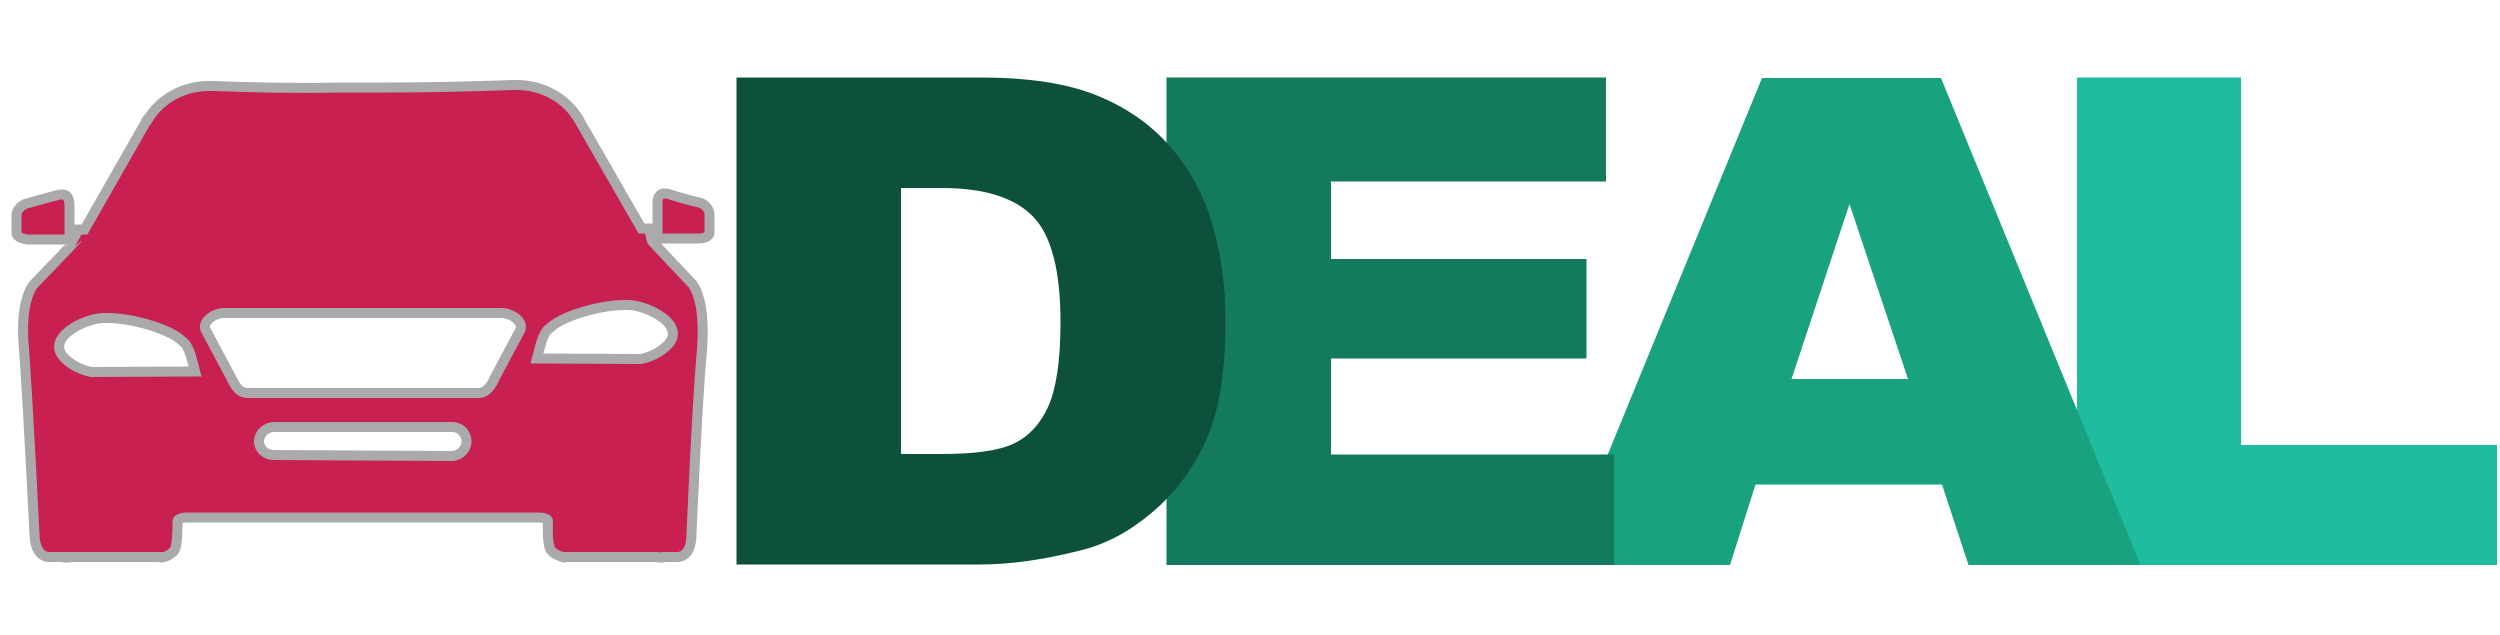
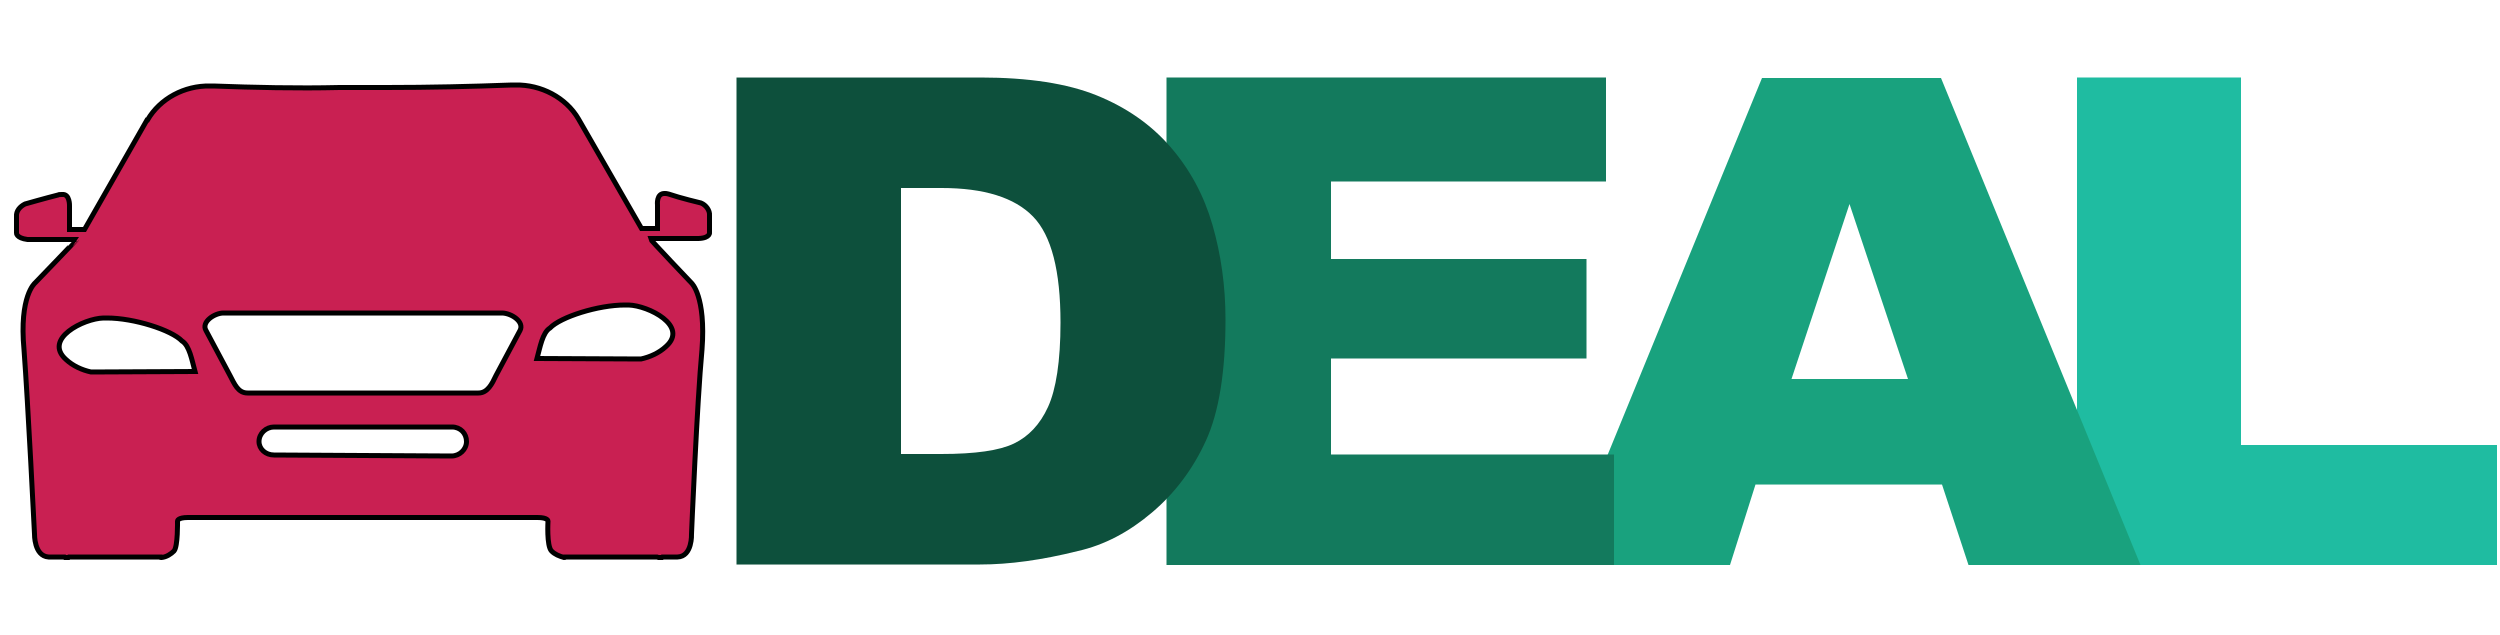
<svg xmlns="http://www.w3.org/2000/svg" version="1.1" id="master-artboard" x="0px" y="0px" viewBox="0 0 500 127" style="enable-background:new 0 0 500 127;" xml:space="preserve">
  <style type="text/css">
- 	.st0{fill:#c92052;stroke:#AAAAAA;stroke-width:2px;stroke-miterlimit:2.998;}
+ 	.st0{fill:#c92052;stroke:#000000;stroke-width:1px;stroke-miterlimit:2.998;}
	.st1{fill:#1fbca1;}
	.st2{fill:#19a27e;}
	.st3{fill:#137a5d;}
	.st4{fill:#0d503c;}
</style>
  <path class="st0" d="M42.7,17.2H42c-5.1-0.1-10,2.5-12.5,6.8h-0.1L16.9,45.9h-3v-4.7c0,0,0.1-2.5-1.5-2.3c-0.3,0-0.7,0-0.8,0.1  C9.2,39.6,5,40.8,5,40.8c-1,0.5-1.8,1.4-1.7,2.5v3.3c0,0-0.1,1,2.2,1.3h9.8c0,0.1-8.3,8.7-8.3,8.7s-3.2,2.6-2.2,13.3  c0.8,10.7,2.1,36.9,2.1,36.9s-0.1,4.4,2.8,4.6h3.2l0.1,0.1h0.7l0.1-0.1H32c0,0.1,0.1,0.1,0.3,0.1c1-0.1,1.9-0.7,2.5-1.3  c0.8-0.9,0.7-6,0.7-6s0-0.7,2.1-0.7h69.9c2.1,0,2.1,0.7,2.1,0.7s-0.3,5,0.7,6c0.7,0.7,1.5,1,2.5,1.3c0.1,0,0.3,0,0.3-0.1h18.3  l0.3,0.1h0.7l0.1-0.1h3c3-0.1,2.8-4.6,2.8-4.6s1.1-26.3,2.1-36.9c0.8-10.7-2.1-13.3-2.1-13.3s-8.3-8.7-8.3-8.9h9.7  c2.5-0.1,2.2-1.3,2.2-1.3v-3.3c0.1-1-0.7-2.1-1.7-2.5c0,0-4.2-1-6.5-1.8c-0.3-0.1-0.6-0.1-0.7-0.1c-1.8-0.1-1.5,2.3-1.5,2.3v4.7  h-3.2l-12.6-21.9l0,0c-2.5-4.3-7.5-6.9-12.6-6.8h-0.7c-8,0.3-16.6,0.5-25.2,0.5h-9.3C59.4,17.7,50.8,17.5,42.7,17.2L42.7,17.2z   M54.8,91c-1.7,0-3-1.2-3-2.7l0,0l0,0c0-1.6,1.4-2.9,3-2.9h35.6c1.7,0,2.9,1.3,2.9,2.9l0,0c0,1.6-1.4,2.9-3,2.9l0,0L54.8,91L54.8,91  z M49.5,78.6c-1.9,0-2.6-1.8-3.5-3.5l-4.8-9c-1-1.7,1.7-3.5,3.5-3.5h55.8c1.9,0.1,4.4,1.8,3.5,3.5l-4.8,9c-0.8,1.7-1.7,3.5-3.5,3.5  H49.5z M107.4,71.7c0.6-2.2,1.1-5.2,2.6-6.1c2.1-2.2,9.6-4.6,15-4.6h0.7c4,0.1,12.1,4.2,7.5,8.3c-1.4,1.3-3.2,2.1-5,2.5L107.4,71.7z   M72.9,103.5L72.9,103.5 M18.2,74.4c-1.8-0.4-3.6-1.2-5-2.5c-4.6-4.1,3.5-8.2,7.5-8.3h0.7c5.4,0,12.9,2.4,15,4.6  c1.5,0.9,2,3.9,2.6,6.1L18.2,74.4z" />
  <g>
    <path class="st1" d="M415.4,15.5h32.8V89h51.2v24h-84V15.5z" />
    <path class="st2" d="M381.6,75.8l-11.7-35l-11.6,35H381.6z M388.4,96.9h-37.3L346,113h-33.5l39.9-97.4h35.8l39.9,97.4h-34.4   L388.4,96.9z" />
    <path class="st3" d="M233.3,15.5h87.9v20.8h-55v15.5h51.1v19.9h-51.1v19.2h56.6V113h-89.5L233.3,15.5L233.3,15.5z" />
    <path class="st4" d="M147.4,15.5h48.7c9.6,0,17.4,1.2,23.3,3.6c5.9,2.4,10.8,5.8,14.7,10.3s6.7,9.7,8.4,15.6s2.6,12.2,2.6,18.9   c0,10.4-1.3,18.5-3.9,24.2c-2.6,5.7-6.2,10.5-10.8,14.4s-9.5,6.5-14.8,7.7c-7.2,1.8-13.7,2.7-19.6,2.7h-48.7V15.5H147.4z    M180.2,37.6v53.2h8c6.9,0,11.7-0.7,14.6-2.1c2.9-1.4,5.2-3.8,6.8-7.3s2.5-9.1,2.5-16.9c0-10.3-1.8-17.4-5.5-21.2   s-9.8-5.7-18.3-5.7H180.2z" />
  </g>
</svg>
